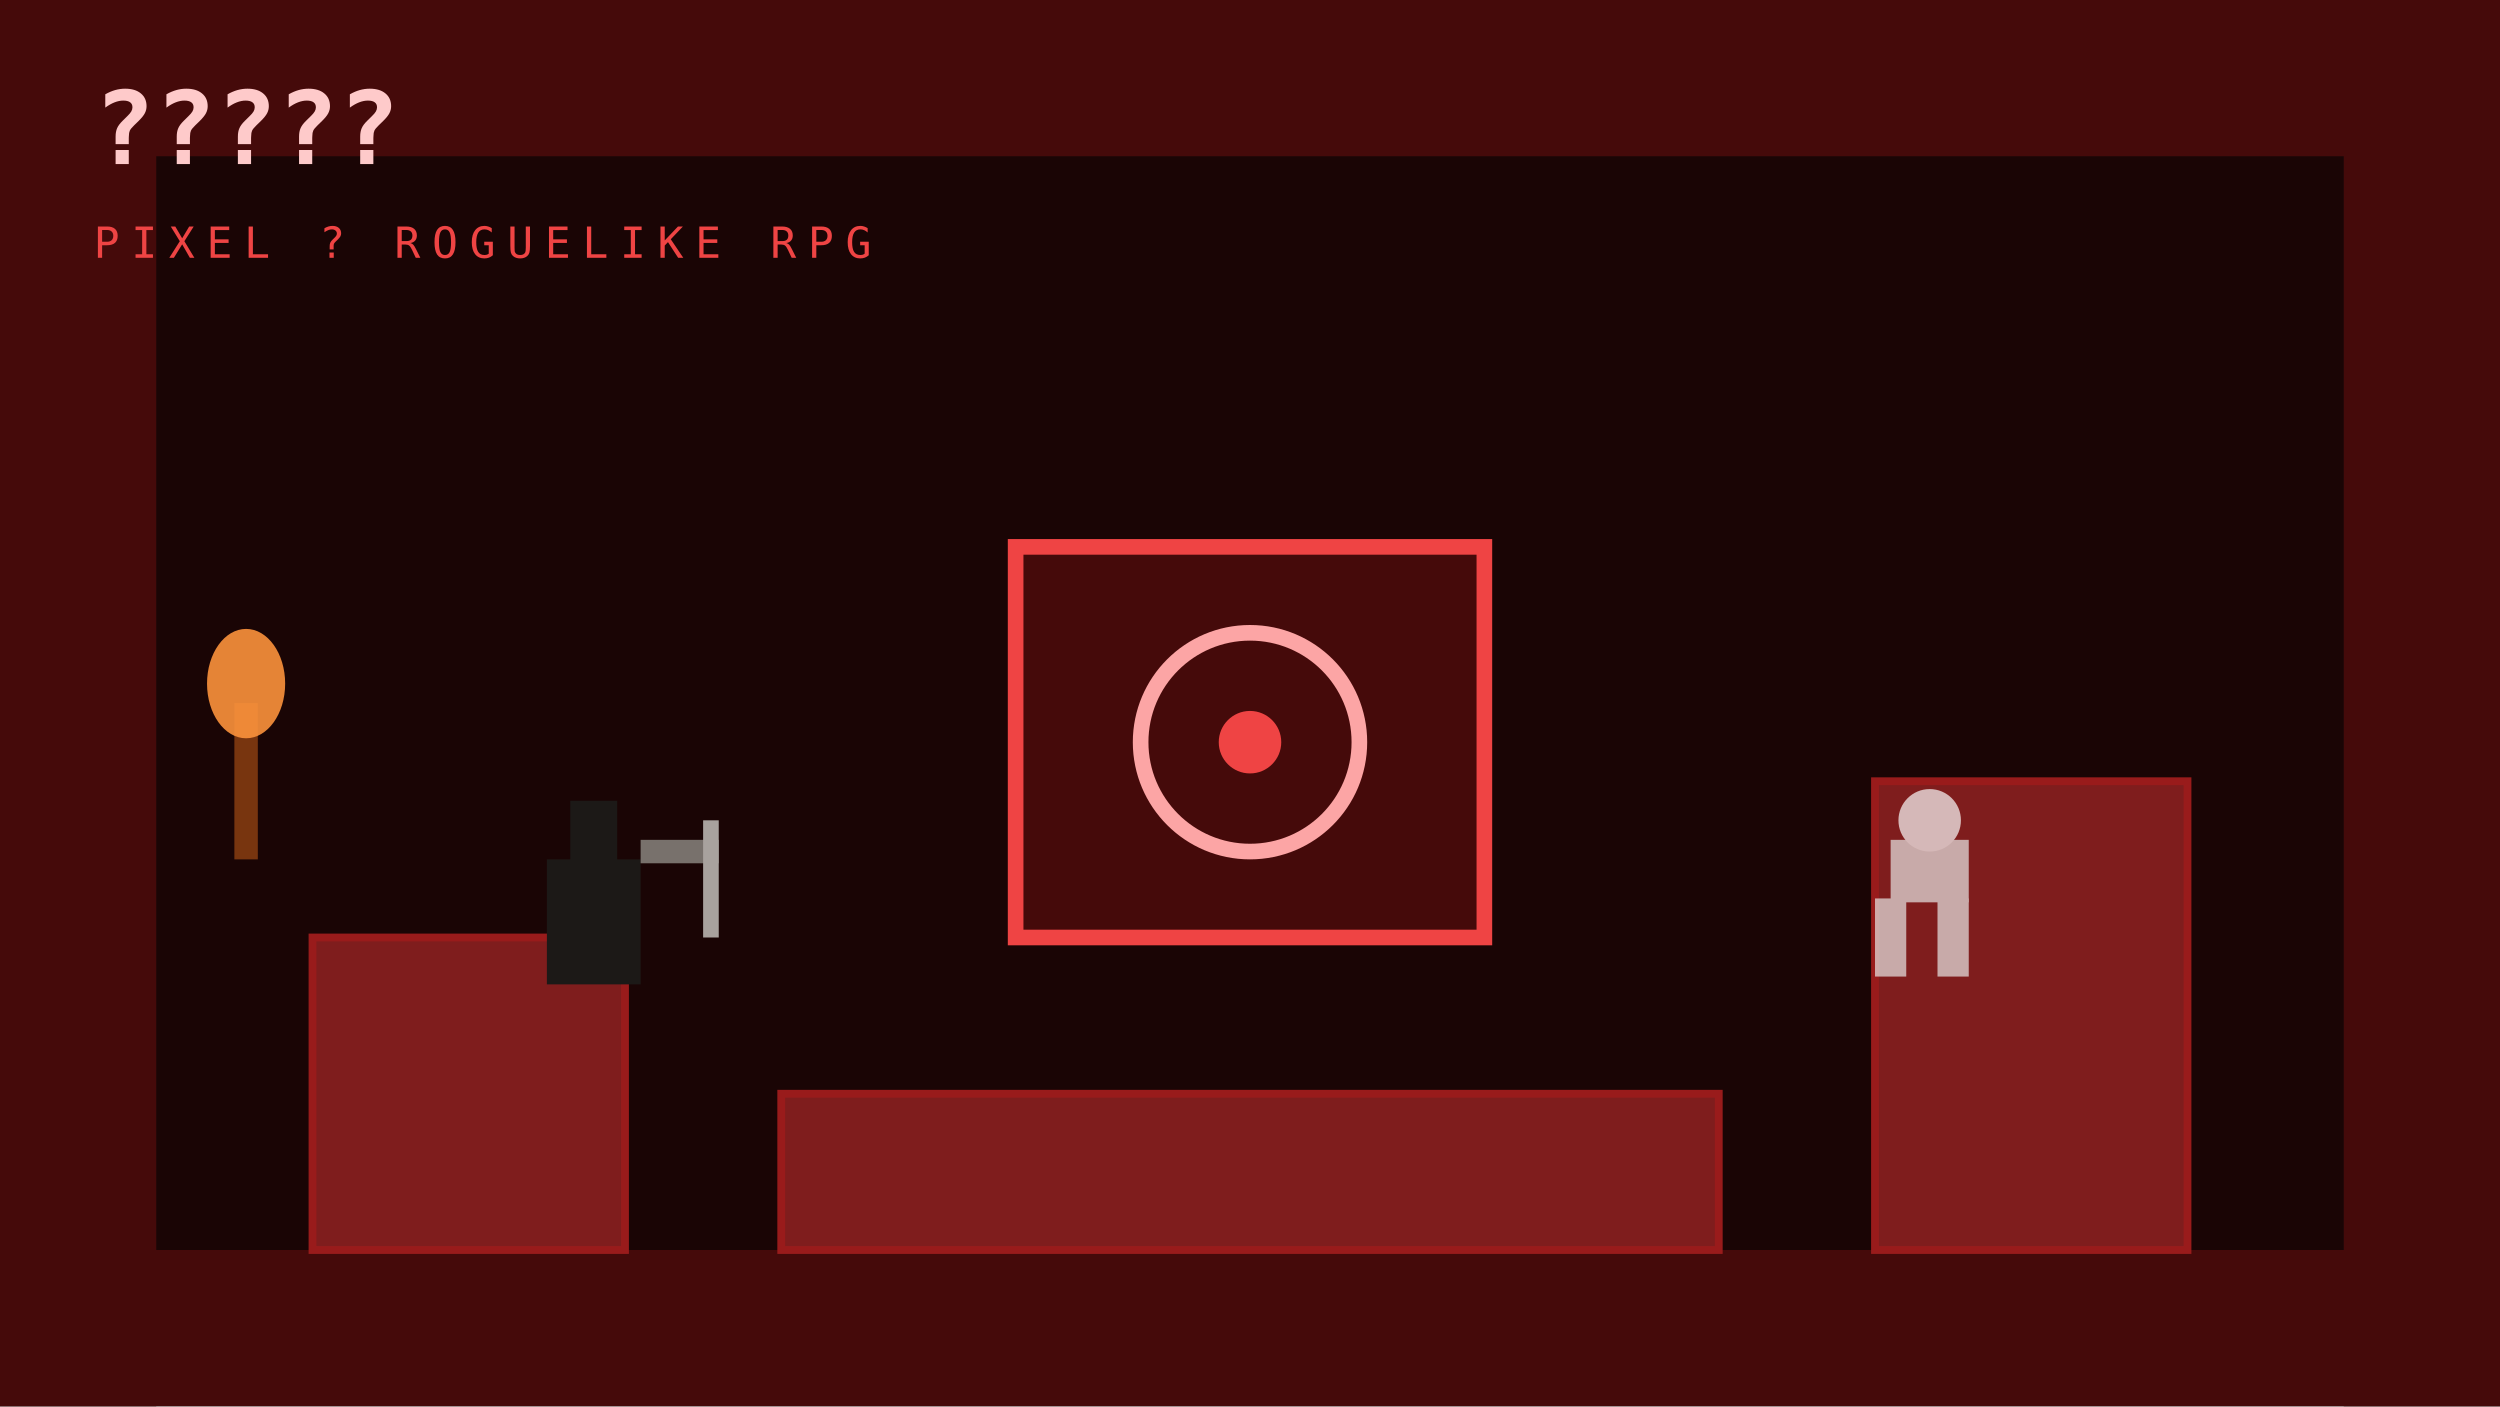
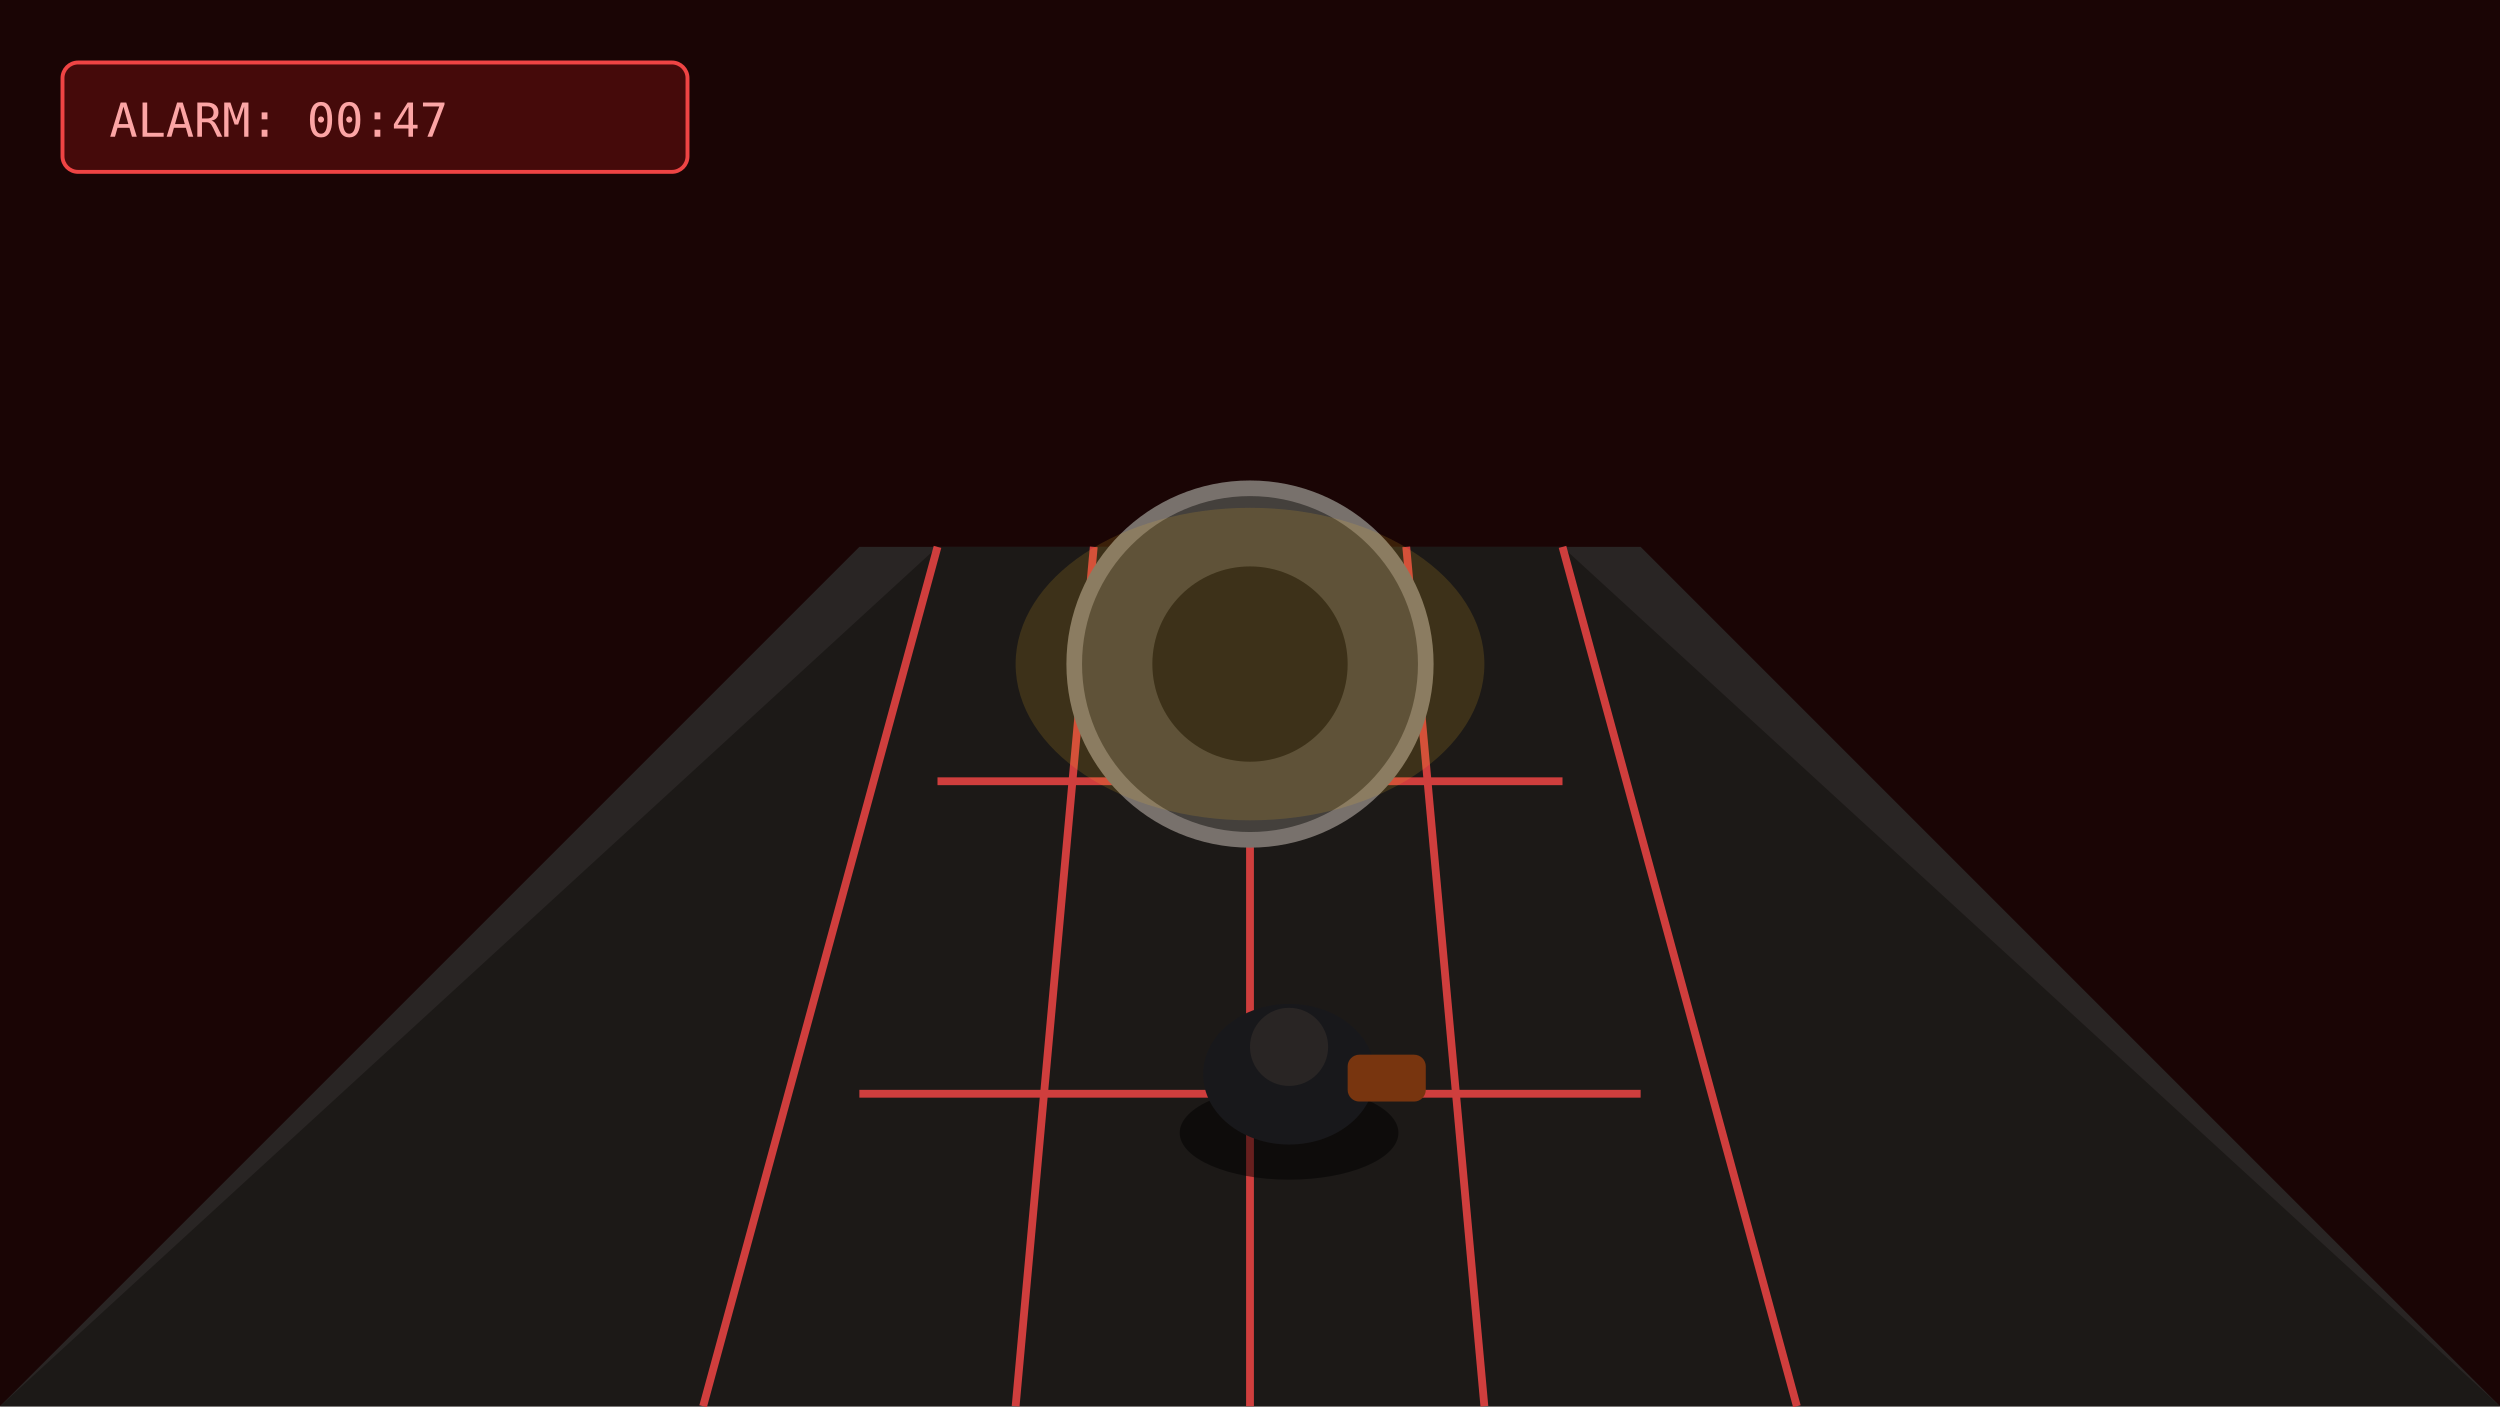
<svg xmlns="http://www.w3.org/2000/svg" width="640" height="360" viewBox="0 0 640 360">
  <rect width="640" height="360" fill="#1a0505" />
-   <g fill="#450a0a">
-     <rect x="0" y="0" width="640" height="40" />
-     <rect x="0" y="320" width="640" height="40" />
-     <rect x="0" y="0" width="40" height="360" />
-     <rect x="600" y="0" width="40" height="360" />
+   <path d="M0 360 L220 140 L420 140 L640 360Z" fill="#292524" />
+   <path d="M240 140 L400 140 L640 360 L0 360Z" fill="#1c1917" />
+   <g stroke="#ef4444" stroke-width="2" opacity="0.85">
+     <line x1="240" y1="140" x2="180" y2="360" />
+     <line x1="280" y1="140" x2="260" y2="360" />
+     <line x1="320" y1="140" x2="320" y2="360" />
+     <line x1="360" y1="140" x2="380" y2="360" />
+     <line x1="400" y1="140" x2="460" y2="360" />
+     <line x1="240" y1="200" x2="400" y2="200" />
+     <line x1="220" y1="280" x2="420" y2="280" />
  </g>
-   <g fill="#7f1d1d" stroke="#991b1b" stroke-width="2">
-     <rect x="80" y="240" width="80" height="80" />
-     <rect x="480" y="200" width="80" height="120" />
-     <rect x="200" y="280" width="240" height="40" />
+   <circle cx="320" cy="170" r="45" fill="#44403c" stroke="#78716c" stroke-width="4" />
+   <circle cx="320" cy="170" r="25" fill="#1c1917" />
+   <g transform="translate(310,260)">
+     <ellipse cx="20" cy="30" rx="28" ry="12" fill="#000" opacity="0.5" />
+     <ellipse cx="20" cy="15" rx="22" ry="18" fill="#18181b" />
+     <circle cx="20" cy="8" r="10" fill="#292524" />
+     <rect x="35" y="10" width="20" height="12" rx="3" fill="#78350f" />
  </g>
-   <rect x="260" y="140" width="120" height="100" fill="#450a0a" stroke="#ef4444" stroke-width="4" />
-   <circle cx="320" cy="190" r="28" fill="none" stroke="#fca5a5" stroke-width="4" />
-   <circle cx="320" cy="190" r="8" fill="#ef4444" />
-   <g fill="#1c1917">
-     <rect x="140" y="220" width="24" height="32" />
-     <rect x="146" y="205" width="12" height="16" />
-     <rect x="164" y="215" width="20" height="6" fill="#78716c" />
-     <rect x="180" y="210" width="4" height="30" fill="#a8a29e" />
-   </g>
-   <g fill="#e7e5e4" opacity="0.7">
-     <rect x="480" y="230" width="8" height="20" />
-     <rect x="496" y="230" width="8" height="20" />
-     <rect x="484" y="215" width="20" height="16" />
-     <circle cx="494" cy="210" r="8" fill="#fafaf9" />
-   </g>
-   <rect x="60" y="180" width="6" height="40" fill="#78350f" />
-   <ellipse cx="63" cy="175" rx="10" ry="14" fill="#fb923c" opacity="0.9" />
-   <text x="24" y="42" fill="#fecaca" font-family="monospace" font-size="26" font-weight="bold">?????</text>
-   <text x="24" y="66" fill="#ef4444" font-family="monospace" font-size="11" letter-spacing="3">PIXEL ? ROGUELIKE RPG</text>
+   <ellipse cx="320" cy="170" rx="60" ry="40" fill="#fbbf24" opacity="0.15" />
+   <rect x="16" y="16" width="160" height="28" rx="4" fill="#450a0a" stroke="#ef4444" />
+   <text x="28" y="35" fill="#fca5a5" font-family="monospace" font-size="12">ALARM: 00:47</text>
</svg>
